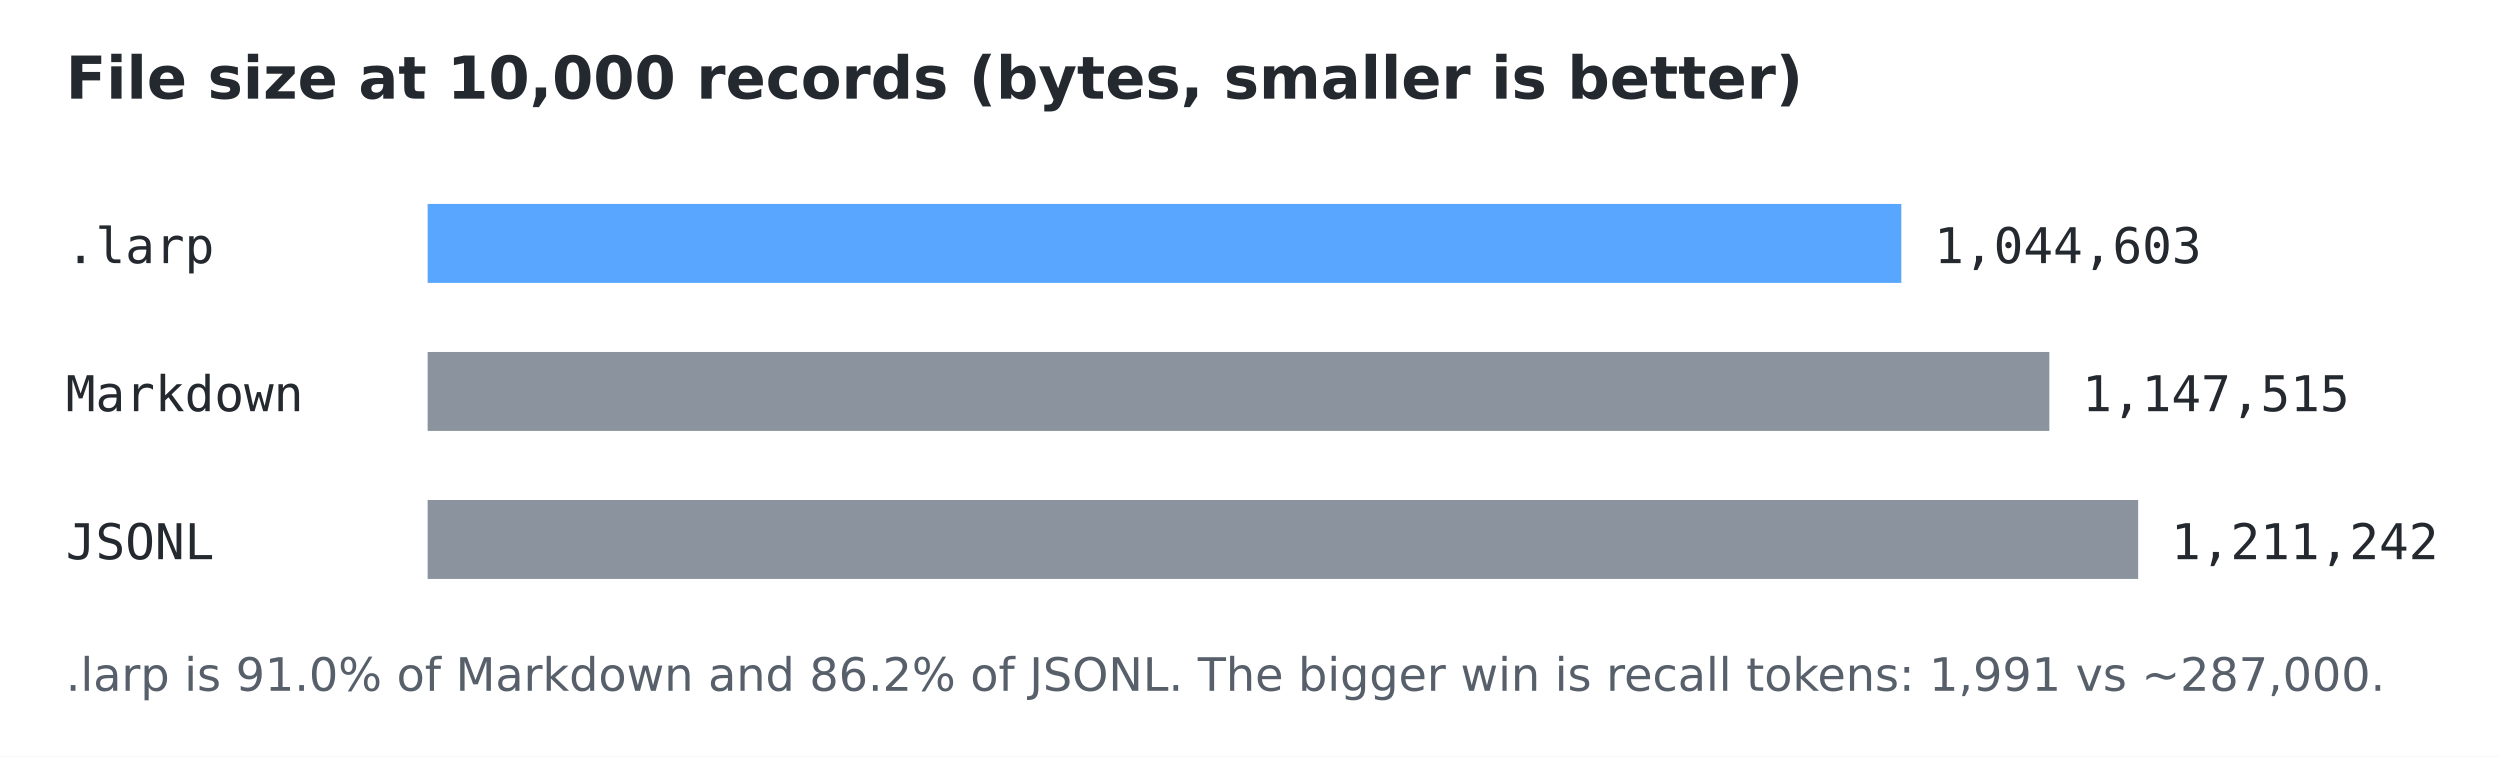
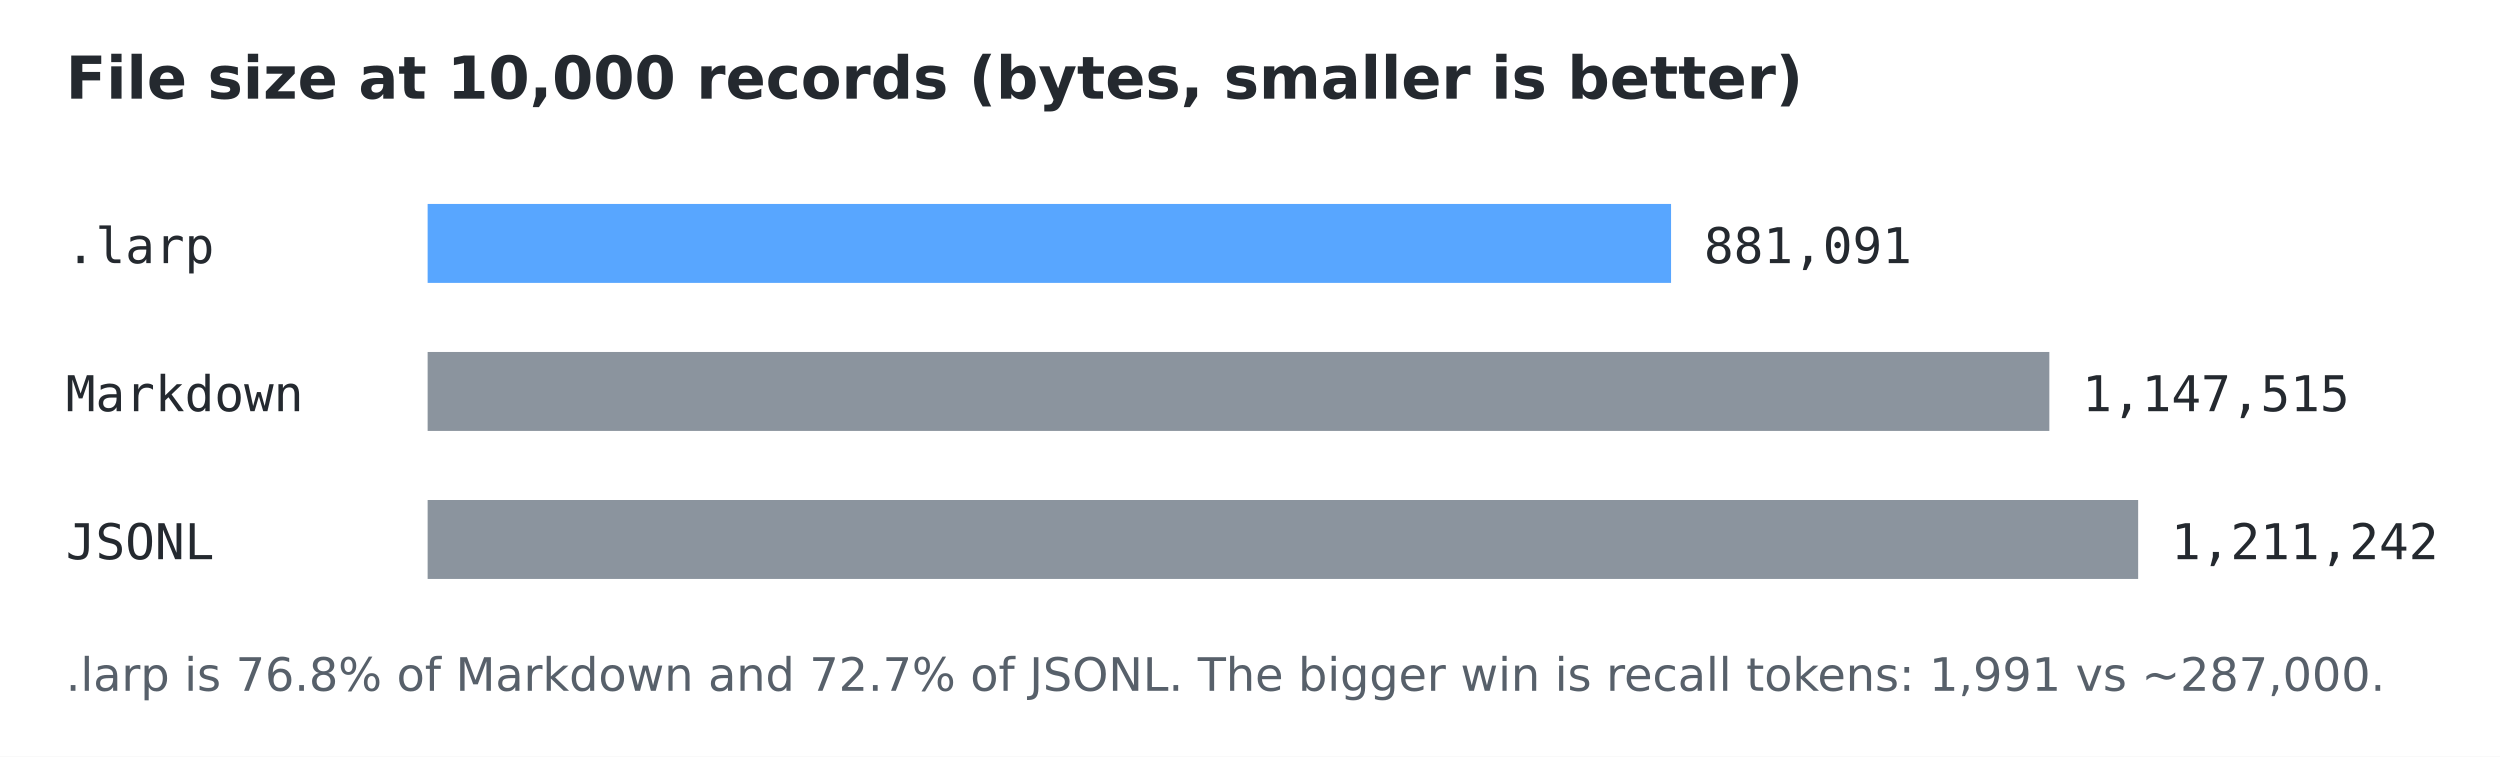
<svg xmlns="http://www.w3.org/2000/svg" width="760" height="230" viewBox="0 0 760 230">
  <rect width="760" height="230" fill="#ffffff" />
  <text x="20" y="30" font-family="DejaVu Sans, sans-serif" font-size="18" font-weight="bold" fill="#24292f">File size at 10,000 records (bytes, smaller is better)</text>
  <text x="20" y="80" font-family="DejaVu Sans Mono, monospace" font-size="15" fill="#24292f">.larp</text>
-   <rect x="130" y="62" width="448" height="24" fill="#58a6ff" />
-   <text x="588" y="80" font-family="DejaVu Sans Mono, monospace" font-size="15" fill="#24292f">1,044,603</text>
+   <rect x="130" y="62" width="378" height="24" fill="#58a6ff" />
+   <text x="518" y="80" font-family="DejaVu Sans Mono, monospace" font-size="15" fill="#24292f">881,091</text>
  <text x="20" y="125" font-family="DejaVu Sans Mono, monospace" font-size="15" fill="#24292f">Markdown</text>
  <rect x="130" y="107" width="493" height="24" fill="#8b949e" />
  <text x="633" y="125" font-family="DejaVu Sans Mono, monospace" font-size="15" fill="#24292f">1,147,515</text>
  <text x="20" y="170" font-family="DejaVu Sans Mono, monospace" font-size="15" fill="#24292f">JSONL</text>
  <rect x="130" y="152" width="520" height="24" fill="#8b949e" />
  <text x="660" y="170" font-family="DejaVu Sans Mono, monospace" font-size="15" fill="#24292f">1,211,242</text>
-   <text x="20" y="210" font-family="DejaVu Sans, sans-serif" font-size="14" fill="#57606a">.larp is 91.0% of Markdown and 86.2% of JSONL. The bigger win is recall tokens: 1,991 vs ~287,000.</text>
+   <text x="20" y="210" font-family="DejaVu Sans, sans-serif" font-size="14" fill="#57606a">.larp is 76.8% of Markdown and 72.7% of JSONL. The bigger win is recall tokens: 1,991 vs ~287,000.</text>
</svg>
